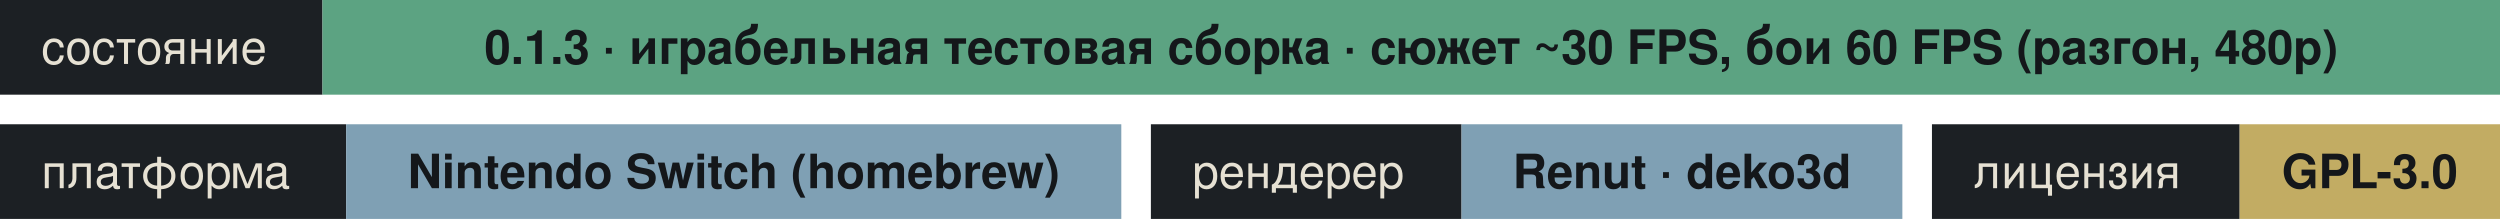
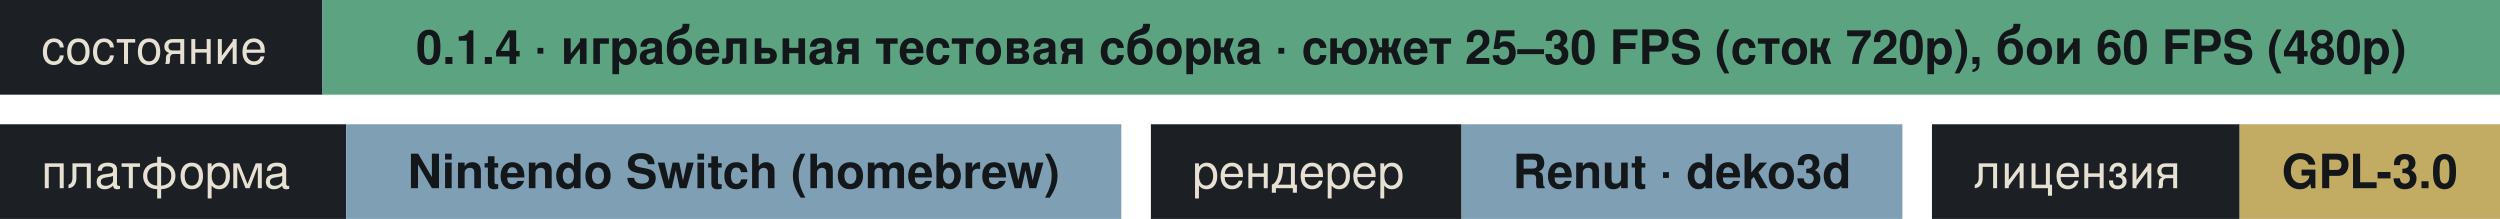
- <svg xmlns="http://www.w3.org/2000/svg" width="845" height="74" viewBox="0 0 845 74" role="img" aria-label="состояние: 0.1.3 · играбельная тестовая сборка · сюжет ~30 FPS, бои 60 FPS (разгон, 480p) · платформа: Nintendo Switch (homebrew) · рендерер: Renut · deko3d · лицензия: GPL-3.0">
+ <svg xmlns="http://www.w3.org/2000/svg" width="845" height="74" viewBox="0 0 845 74" role="img" aria-label="состояние: 0.1.4 · играбельная тестовая сборка · сюжет 25–30 FPS (сток 720p), бои 60 FPS (480p) · платформа: Nintendo Switch (homebrew) · рендерер: Renut · deko3d · лицензия: GPL-3.0">
  <g font-family="'IBM Plex Sans','Segoe UI',Helvetica,Arial,sans-serif" font-size="16">
    <rect x="0.0" y="0" width="109" height="32" fill="#1C2024" />
    <rect x="109.0" y="0" width="736.0" height="32" fill="#5CA382" />
    <text x="14.0" y="21.6" fill="#E6E1D3" textLength="81" lengthAdjust="spacingAndGlyphs">состояние</text>
-     <text x="477.0" y="21.6" fill="#14171A" font-weight="700" text-anchor="middle" textLength="635" lengthAdjust="spacingAndGlyphs">0.1.3 · играбельная тестовая сборка · сюжет ~30 FPS, бои 60 FPS (разгон, 480p)</text>
+     <text x="477.0" y="21.6" fill="#14171A" font-weight="700" text-anchor="middle" textLength="680" lengthAdjust="spacingAndGlyphs">0.1.4 · играбельная тестовая сборка · сюжет 25–30 FPS (сток 720p), бои 60 FPS (480p)</text>
    <rect x="0.0" y="42" width="117" height="32" fill="#1C2024" />
    <rect x="117.0" y="42" width="262.0" height="32" fill="#7FA0B4" />
    <text x="14.0" y="63.6" fill="#E6E1D3" textLength="89" lengthAdjust="spacingAndGlyphs">платформа</text>
    <text x="248.0" y="63.6" fill="#14171A" font-weight="700" text-anchor="middle" textLength="234" lengthAdjust="spacingAndGlyphs">Nintendo Switch (homebrew)</text>
    <rect x="389.0" y="42" width="105" height="32" fill="#1C2024" />
    <rect x="494.0" y="42" width="149.0" height="32" fill="#7FA0B4" />
    <text x="403.0" y="63.6" fill="#E6E1D3" textLength="77" lengthAdjust="spacingAndGlyphs">рендерер</text>
    <text x="568.5" y="63.6" fill="#14171A" font-weight="700" text-anchor="middle" textLength="121" lengthAdjust="spacingAndGlyphs">Renut · deko3d</text>
    <rect x="653.0" y="42" width="104" height="32" fill="#1C2024" />
    <rect x="757.0" y="42" width="88.0" height="32" fill="#C2AC63" />
    <text x="667.0" y="63.6" fill="#E6E1D3" textLength="76" lengthAdjust="spacingAndGlyphs">лицензия</text>
    <text x="801.0" y="63.6" fill="#14171A" font-weight="700" text-anchor="middle" textLength="60" lengthAdjust="spacingAndGlyphs">GPL-3.0</text>
  </g>
</svg>
